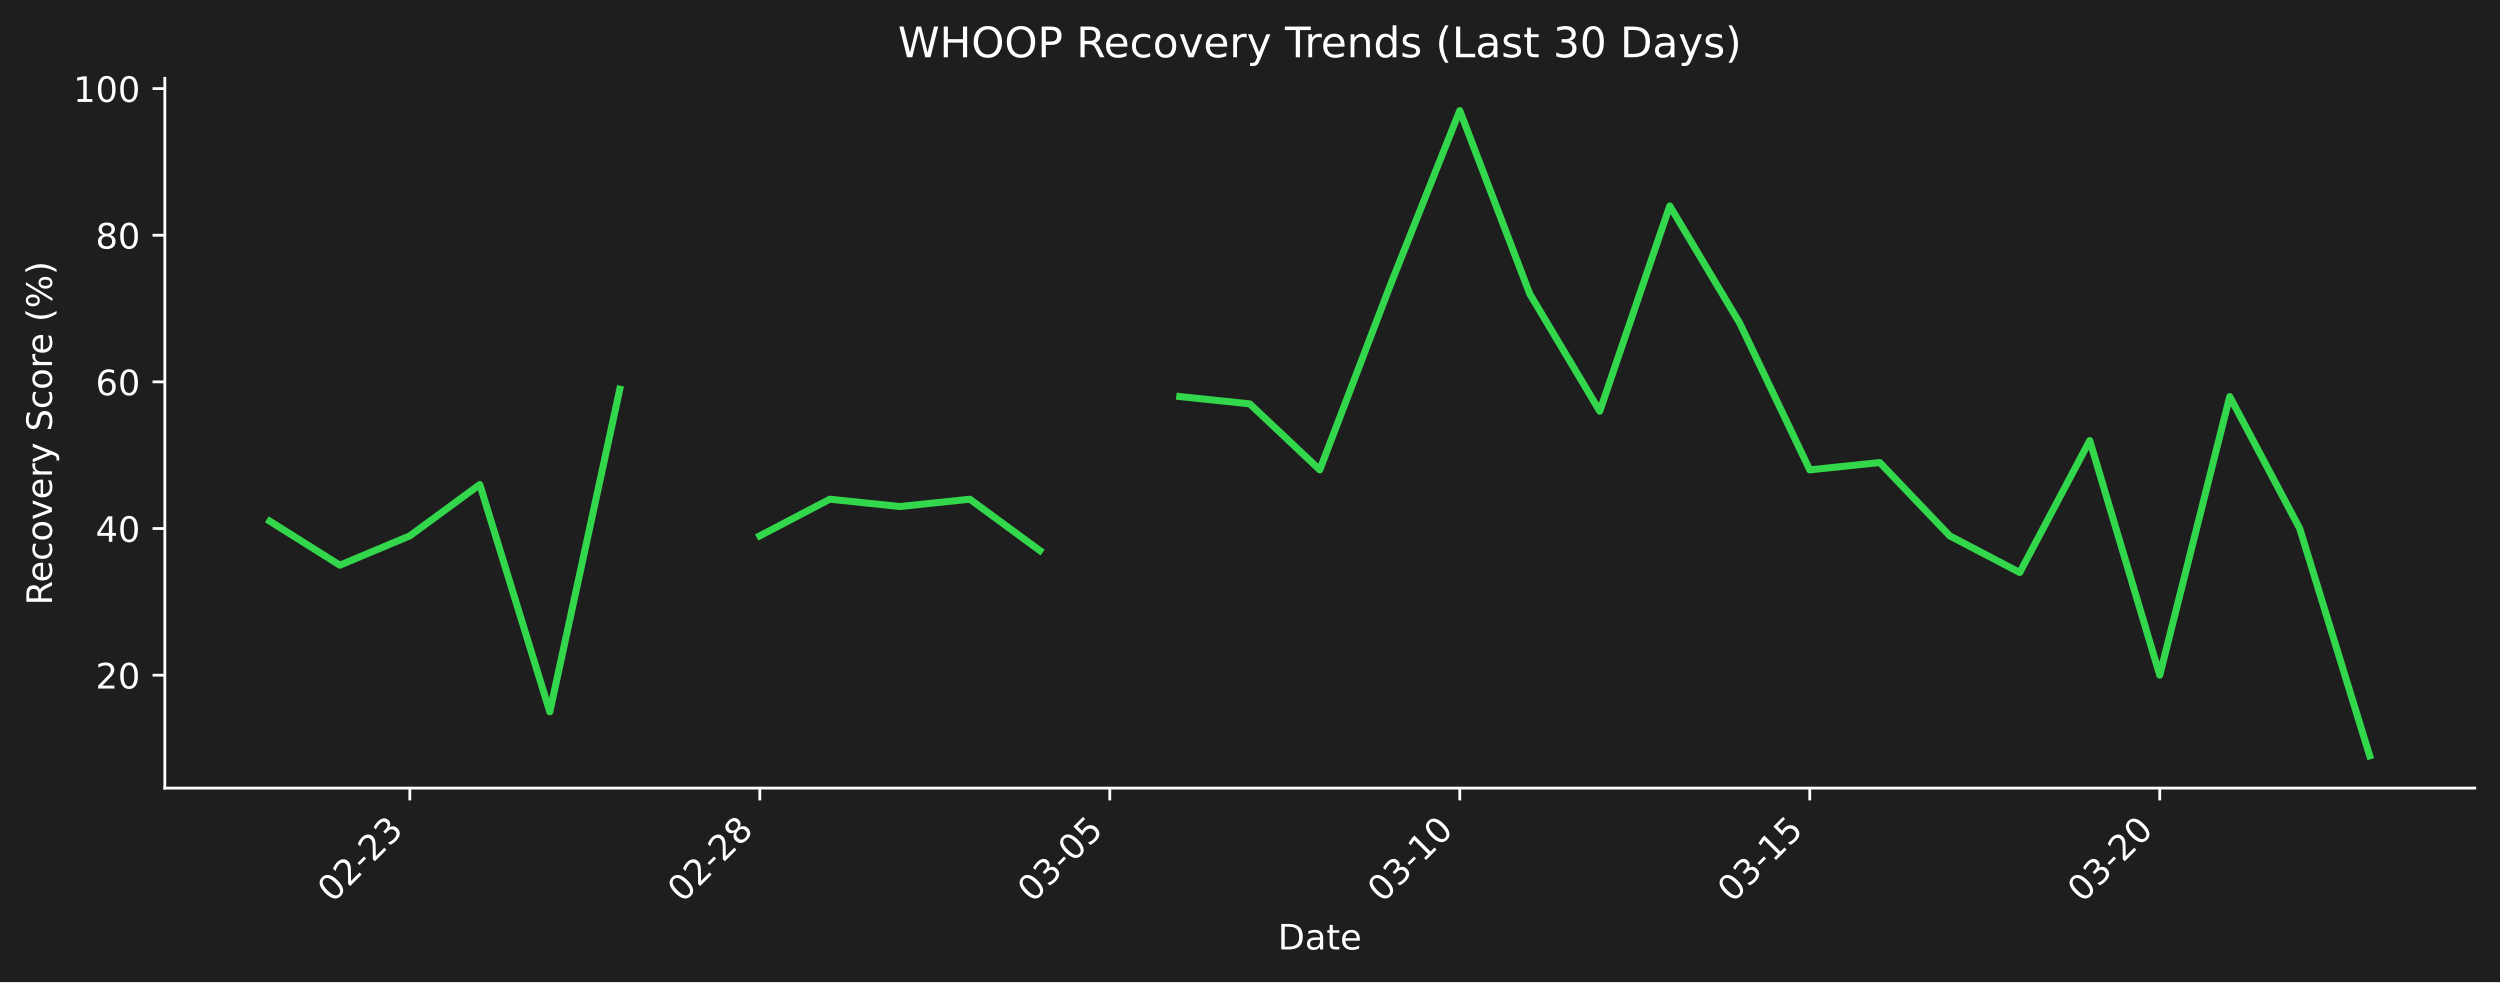
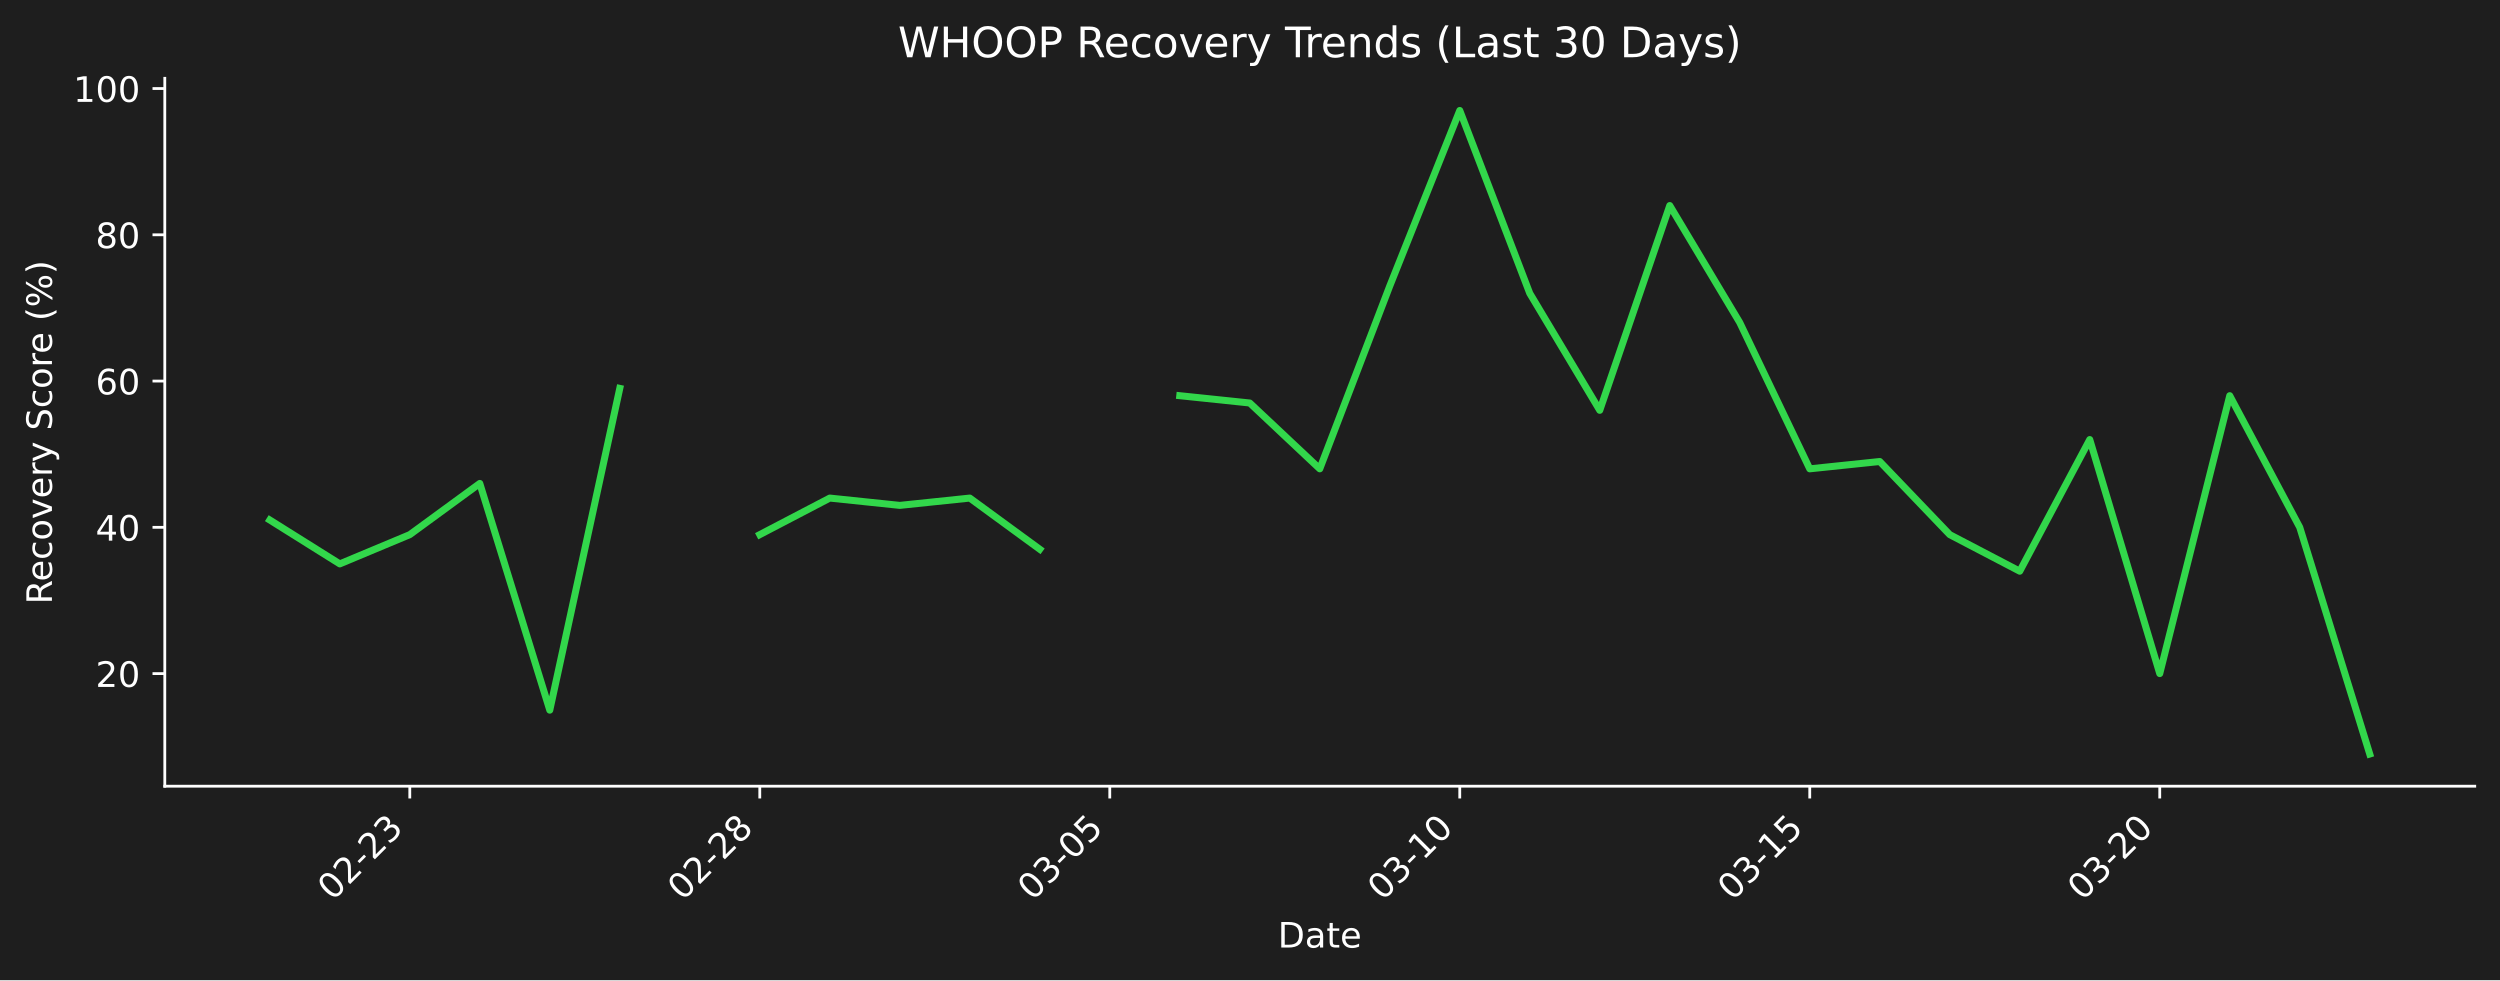
- <svg xmlns="http://www.w3.org/2000/svg" xmlns:xlink="http://www.w3.org/1999/xlink" width="712.361pt" height="279.832pt" viewBox="0 0 712.361 279.832" version="1.1">
+ <svg xmlns="http://www.w3.org/2000/svg" xmlns:xlink="http://www.w3.org/1999/xlink" width="712.496pt" height="279.334pt" viewBox="0 0 712.496 279.334" version="1.1">
  <defs>
    <style type="text/css">*{stroke-linejoin: round; stroke-linecap: butt}</style>
  </defs>
  <g id="figure_1">
    <g id="patch_1">
-       <path d="M 0 279.832  L 712.361 279.832  L 712.361 0  L 0 0  z " style="fill: #1e1e1e" />
+       <path d="M 0 279.334  L 712.496 279.334  L 712.496 0  L 0 0  z " style="fill: #1e1e1e" />
    </g>
    <g id="axes_1">
      <g id="patch_2">
-         <path d="M 46.966 224.563  L 705.161 224.563  L 705.161 22.318  L 46.966 22.318  L 46.966 224.563  z " style="fill: none" />
+         <path d="M 46.966 224.066  L 705.296 224.066  L 705.296 22.318  L 46.966 22.318  L 46.966 224.066  z " style="fill: none" />
      </g>
      <g id="matplotlib.axis_1">
        <g id="xtick_1">
          <g id="line2d_1">
            <defs>
-               <path id="me375420603" d="M 0 0  L 0 3.5  " style="stroke: #ffffff; stroke-width: 0.8" />
+               <path id="m9a376fbce6" d="M 0 0  L 0 3.5  " style="stroke: #ffffff; stroke-width: 0.8" />
            </defs>
            <g>
-               <use xlink:href="#me375420603" x="116.774" y="224.563" style="fill: #ffffff; stroke: #ffffff; stroke-width: 0.8" />
+               <use xlink:href="#m9a376fbce6" x="116.789" y="224.066" style="fill: #ffffff; stroke: #ffffff; stroke-width: 0.8" />
            </g>
          </g>
          <g id="text_1">
-             <g style="fill: #ffffff" transform="translate(94.75665 257.483) rotate(-45) scale(0.1 -0.1)">
+             <g style="fill: #ffffff" transform="translate(94.77097 256.9857) rotate(-45) scale(0.1 -0.1)">
              <defs>
                <path id="DejaVuSans-30" d="M 2034 4250  Q 1547 4250 1301 3770  Q 1056 3291 1056 2328  Q 1056 1369 1301 889  Q 1547 409 2034 409  Q 2525 409 2770 889  Q 3016 1369 3016 2328  Q 3016 3291 2770 3770  Q 2525 4250 2034 4250  z M 2034 4750  Q 2819 4750 3233 4129  Q 3647 3509 3647 2328  Q 3647 1150 3233 529  Q 2819 -91 2034 -91  Q 1250 -91 836 529  Q 422 1150 422 2328  Q 422 3509 836 4129  Q 1250 4750 2034 4750  z " transform="scale(0.015625)" />
                <path id="DejaVuSans-32" d="M 1228 531  L 3431 531  L 3431 0  L 469 0  L 469 531  Q 828 903 1448 1529  Q 2069 2156 2228 2338  Q 2531 2678 2651 2914  Q 2772 3150 2772 3378  Q 2772 3750 2511 3984  Q 2250 4219 1831 4219  Q 1534 4219 1204 4116  Q 875 4013 500 3803  L 500 4441  Q 881 4594 1212 4672  Q 1544 4750 1819 4750  Q 2544 4750 2975 4387  Q 3406 4025 3406 3419  Q 3406 3131 3298 2873  Q 3191 2616 2906 2266  Q 2828 2175 2409 1742  Q 1991 1309 1228 531  z " transform="scale(0.015625)" />
                <path id="DejaVuSans-2d" d="M 313 2009  L 1997 2009  L 1997 1497  L 313 1497  L 313 2009  z " transform="scale(0.015625)" />
                <path id="DejaVuSans-33" d="M 2597 2516  Q 3050 2419 3304 2112  Q 3559 1806 3559 1356  Q 3559 666 3084 287  Q 2609 -91 1734 -91  Q 1441 -91 1130 -33  Q 819 25 488 141  L 488 750  Q 750 597 1062 519  Q 1375 441 1716 441  Q 2309 441 2620 675  Q 2931 909 2931 1356  Q 2931 1769 2642 2001  Q 2353 2234 1838 2234  L 1294 2234  L 1294 2753  L 1863 2753  Q 2328 2753 2575 2939  Q 2822 3125 2822 3475  Q 2822 3834 2567 4026  Q 2313 4219 1838 4219  Q 1578 4219 1281 4162  Q 984 4106 628 3988  L 628 4550  Q 988 4650 1302 4700  Q 1616 4750 1894 4750  Q 2613 4750 3031 4423  Q 3450 4097 3450 3541  Q 3450 3153 3228 2886  Q 3006 2619 2597 2516  z " transform="scale(0.015625)" />
              </defs>
              <use xlink:href="#DejaVuSans-30" />
              <use xlink:href="#DejaVuSans-32" transform="translate(63.62305 0)" />
              <use xlink:href="#DejaVuSans-2d" transform="translate(127.2461 0)" />
              <use xlink:href="#DejaVuSans-32" transform="translate(163.3301 0)" />
              <use xlink:href="#DejaVuSans-33" transform="translate(226.9531 0)" />
            </g>
          </g>
        </g>
        <g id="xtick_2">
          <g id="line2d_2">
            <g>
-               <use xlink:href="#me375420603" x="216.501" y="224.563" style="fill: #ffffff; stroke: #ffffff; stroke-width: 0.8" />
+               <use xlink:href="#m9a376fbce6" x="216.535" y="224.066" style="fill: #ffffff; stroke: #ffffff; stroke-width: 0.8" />
            </g>
          </g>
          <g id="text_2">
-             <g style="fill: #ffffff" transform="translate(194.4832 257.483) rotate(-45) scale(0.1 -0.1)">
+             <g style="fill: #ffffff" transform="translate(194.5179 256.9857) rotate(-45) scale(0.1 -0.1)">
              <defs>
                <path id="DejaVuSans-38" d="M 2034 2216  Q 1584 2216 1326 1975  Q 1069 1734 1069 1313  Q 1069 891 1326 650  Q 1584 409 2034 409  Q 2484 409 2743 651  Q 3003 894 3003 1313  Q 3003 1734 2745 1975  Q 2488 2216 2034 2216  z M 1403 2484  Q 997 2584 770 2862  Q 544 3141 544 3541  Q 544 4100 942 4425  Q 1341 4750 2034 4750  Q 2731 4750 3128 4425  Q 3525 4100 3525 3541  Q 3525 3141 3298 2862  Q 3072 2584 2669 2484  Q 3125 2378 3379 2068  Q 3634 1759 3634 1313  Q 3634 634 3220 271  Q 2806 -91 2034 -91  Q 1263 -91 848 271  Q 434 634 434 1313  Q 434 1759 690 2068  Q 947 2378 1403 2484  z M 1172 3481  Q 1172 3119 1398 2916  Q 1625 2713 2034 2713  Q 2441 2713 2670 2916  Q 2900 3119 2900 3481  Q 2900 3844 2670 4047  Q 2441 4250 2034 4250  Q 1625 4250 1398 4047  Q 1172 3844 1172 3481  z " transform="scale(0.015625)" />
              </defs>
              <use xlink:href="#DejaVuSans-30" />
              <use xlink:href="#DejaVuSans-32" transform="translate(63.62305 0)" />
              <use xlink:href="#DejaVuSans-2d" transform="translate(127.2461 0)" />
              <use xlink:href="#DejaVuSans-32" transform="translate(163.3301 0)" />
              <use xlink:href="#DejaVuSans-38" transform="translate(226.9531 0)" />
            </g>
          </g>
        </g>
        <g id="xtick_3">
          <g id="line2d_3">
            <g>
-               <use xlink:href="#me375420603" x="316.227" y="224.563" style="fill: #ffffff; stroke: #ffffff; stroke-width: 0.8" />
+               <use xlink:href="#m9a376fbce6" x="316.282" y="224.066" style="fill: #ffffff; stroke: #ffffff; stroke-width: 0.8" />
            </g>
          </g>
          <g id="text_3">
-             <g style="fill: #ffffff" transform="translate(294.2097 257.483) rotate(-45) scale(0.1 -0.1)">
+             <g style="fill: #ffffff" transform="translate(294.2649 256.9857) rotate(-45) scale(0.1 -0.1)">
              <defs>
                <path id="DejaVuSans-35" d="M 691 4666  L 3169 4666  L 3169 4134  L 1269 4134  L 1269 2991  Q 1406 3038 1543 3061  Q 1681 3084 1819 3084  Q 2600 3084 3056 2656  Q 3513 2228 3513 1497  Q 3513 744 3044 326  Q 2575 -91 1722 -91  Q 1428 -91 1123 -41  Q 819 9 494 109  L 494 744  Q 775 591 1075 516  Q 1375 441 1709 441  Q 2250 441 2565 725  Q 2881 1009 2881 1497  Q 2881 1984 2565 2268  Q 2250 2553 1709 2553  Q 1456 2553 1204 2497  Q 953 2441 691 2322  L 691 4666  z " transform="scale(0.015625)" />
              </defs>
              <use xlink:href="#DejaVuSans-30" />
              <use xlink:href="#DejaVuSans-33" transform="translate(63.62305 0)" />
              <use xlink:href="#DejaVuSans-2d" transform="translate(127.2461 0)" />
              <use xlink:href="#DejaVuSans-30" transform="translate(163.3301 0)" />
              <use xlink:href="#DejaVuSans-35" transform="translate(226.9531 0)" />
            </g>
          </g>
        </g>
        <g id="xtick_4">
          <g id="line2d_4">
            <g>
-               <use xlink:href="#me375420603" x="415.954" y="224.563" style="fill: #ffffff; stroke: #ffffff; stroke-width: 0.8" />
+               <use xlink:href="#m9a376fbce6" x="416.029" y="224.066" style="fill: #ffffff; stroke: #ffffff; stroke-width: 0.8" />
            </g>
          </g>
          <g id="text_4">
-             <g style="fill: #ffffff" transform="translate(393.9362 257.483) rotate(-45) scale(0.1 -0.1)">
+             <g style="fill: #ffffff" transform="translate(394.0119 256.9857) rotate(-45) scale(0.1 -0.1)">
              <defs>
                <path id="DejaVuSans-31" d="M 794 531  L 1825 531  L 1825 4091  L 703 3866  L 703 4441  L 1819 4666  L 2450 4666  L 2450 531  L 3481 531  L 3481 0  L 794 0  L 794 531  z " transform="scale(0.015625)" />
              </defs>
              <use xlink:href="#DejaVuSans-30" />
              <use xlink:href="#DejaVuSans-33" transform="translate(63.62305 0)" />
              <use xlink:href="#DejaVuSans-2d" transform="translate(127.2461 0)" />
              <use xlink:href="#DejaVuSans-31" transform="translate(163.3301 0)" />
              <use xlink:href="#DejaVuSans-30" transform="translate(226.9531 0)" />
            </g>
          </g>
        </g>
        <g id="xtick_5">
          <g id="line2d_5">
            <g>
-               <use xlink:href="#me375420603" x="515.68" y="224.563" style="fill: #ffffff; stroke: #ffffff; stroke-width: 0.8" />
+               <use xlink:href="#m9a376fbce6" x="515.776" y="224.066" style="fill: #ffffff; stroke: #ffffff; stroke-width: 0.8" />
            </g>
          </g>
          <g id="text_5">
-             <g style="fill: #ffffff" transform="translate(493.6627 257.483) rotate(-45) scale(0.1 -0.1)">
+             <g style="fill: #ffffff" transform="translate(493.7588 256.9857) rotate(-45) scale(0.1 -0.1)">
              <use xlink:href="#DejaVuSans-30" />
              <use xlink:href="#DejaVuSans-33" transform="translate(63.62305 0)" />
              <use xlink:href="#DejaVuSans-2d" transform="translate(127.2461 0)" />
              <use xlink:href="#DejaVuSans-31" transform="translate(163.3301 0)" />
              <use xlink:href="#DejaVuSans-35" transform="translate(226.9531 0)" />
            </g>
          </g>
        </g>
        <g id="xtick_6">
          <g id="line2d_6">
            <g>
-               <use xlink:href="#me375420603" x="615.407" y="224.563" style="fill: #ffffff; stroke: #ffffff; stroke-width: 0.8" />
+               <use xlink:href="#m9a376fbce6" x="615.523" y="224.066" style="fill: #ffffff; stroke: #ffffff; stroke-width: 0.8" />
            </g>
          </g>
          <g id="text_6">
-             <g style="fill: #ffffff" transform="translate(593.3892 257.483) rotate(-45) scale(0.1 -0.1)">
+             <g style="fill: #ffffff" transform="translate(593.5058 256.9857) rotate(-45) scale(0.1 -0.1)">
              <use xlink:href="#DejaVuSans-30" />
              <use xlink:href="#DejaVuSans-33" transform="translate(63.62305 0)" />
              <use xlink:href="#DejaVuSans-2d" transform="translate(127.2461 0)" />
              <use xlink:href="#DejaVuSans-32" transform="translate(163.3301 0)" />
              <use xlink:href="#DejaVuSans-30" transform="translate(226.9531 0)" />
            </g>
          </g>
        </g>
        <g id="text_7">
-           <g style="fill: #ffffff" transform="translate(364.1123 270.552) scale(0.1 -0.1)">
+           <g style="fill: #ffffff" transform="translate(364.1798 270.0547) scale(0.1 -0.1)">
            <defs>
              <path id="DejaVuSans-44" d="M 1259 4147  L 1259 519  L 2022 519  Q 2988 519 3436 956  Q 3884 1394 3884 2338  Q 3884 3275 3436 3711  Q 2988 4147 2022 4147  L 1259 4147  z M 628 4666  L 1925 4666  Q 3281 4666 3915 4102  Q 4550 3538 4550 2338  Q 4550 1131 3912 565  Q 3275 0 1925 0  L 628 0  L 628 4666  z " transform="scale(0.015625)" />
              <path id="DejaVuSans-61" d="M 2194 1759  Q 1497 1759 1228 1600  Q 959 1441 959 1056  Q 959 750 1161 570  Q 1363 391 1709 391  Q 2188 391 2477 730  Q 2766 1069 2766 1631  L 2766 1759  L 2194 1759  z M 3341 1997  L 3341 0  L 2766 0  L 2766 531  Q 2569 213 2275 61  Q 1981 -91 1556 -91  Q 1019 -91 701 211  Q 384 513 384 1019  Q 384 1609 779 1909  Q 1175 2209 1959 2209  L 2766 2209  L 2766 2266  Q 2766 2663 2505 2880  Q 2244 3097 1772 3097  Q 1472 3097 1187 3025  Q 903 2953 641 2809  L 641 3341  Q 956 3463 1253 3523  Q 1550 3584 1831 3584  Q 2591 3584 2966 3190  Q 3341 2797 3341 1997  z " transform="scale(0.015625)" />
              <path id="DejaVuSans-74" d="M 1172 4494  L 1172 3500  L 2356 3500  L 2356 3053  L 1172 3053  L 1172 1153  Q 1172 725 1289 603  Q 1406 481 1766 481  L 2356 481  L 2356 0  L 1766 0  Q 1100 0 847 248  Q 594 497 594 1153  L 594 3053  L 172 3053  L 172 3500  L 594 3500  L 594 4494  L 1172 4494  z " transform="scale(0.015625)" />
              <path id="DejaVuSans-65" d="M 3597 1894  L 3597 1613  L 953 1613  Q 991 1019 1311 708  Q 1631 397 2203 397  Q 2534 397 2845 478  Q 3156 559 3463 722  L 3463 178  Q 3153 47 2828 -22  Q 2503 -91 2169 -91  Q 1331 -91 842 396  Q 353 884 353 1716  Q 353 2575 817 3079  Q 1281 3584 2069 3584  Q 2775 3584 3186 3129  Q 3597 2675 3597 1894  z M 3022 2063  Q 3016 2534 2758 2815  Q 2500 3097 2075 3097  Q 1594 3097 1305 2825  Q 1016 2553 972 2059  L 3022 2063  z " transform="scale(0.015625)" />
            </defs>
            <use xlink:href="#DejaVuSans-44" />
            <use xlink:href="#DejaVuSans-61" transform="translate(77.00195 0)" />
            <use xlink:href="#DejaVuSans-74" transform="translate(138.2812 0)" />
            <use xlink:href="#DejaVuSans-65" transform="translate(177.4902 0)" />
          </g>
        </g>
      </g>
      <g id="matplotlib.axis_2">
        <g id="ytick_1">
          <g id="line2d_7">
            <defs>
-               <path id="ma312ea00e5" d="M 0 0  L -3.5 0  " style="stroke: #ffffff; stroke-width: 0.8" />
+               <path id="m7cfcda4bfb" d="M 0 0  L -3.5 0  " style="stroke: #ffffff; stroke-width: 0.8" />
            </defs>
            <g>
-               <use xlink:href="#ma312ea00e5" x="46.966" y="192.388" style="fill: #ffffff; stroke: #ffffff; stroke-width: 0.8" />
+               <use xlink:href="#m7cfcda4bfb" x="46.966" y="191.97" style="fill: #ffffff; stroke: #ffffff; stroke-width: 0.8" />
            </g>
          </g>
          <g id="text_8">
-             <g style="fill: #ffffff" transform="translate(27.24063 196.187) scale(0.1 -0.1)">
+             <g style="fill: #ffffff" transform="translate(27.24063 195.7688) scale(0.1 -0.1)">
              <use xlink:href="#DejaVuSans-32" />
              <use xlink:href="#DejaVuSans-30" transform="translate(63.62305 0)" />
            </g>
          </g>
        </g>
        <g id="ytick_2">
          <g id="line2d_8">
            <g>
-               <use xlink:href="#ma312ea00e5" x="46.966" y="150.602" style="fill: #ffffff; stroke: #ffffff; stroke-width: 0.8" />
+               <use xlink:href="#m7cfcda4bfb" x="46.966" y="150.286" style="fill: #ffffff; stroke: #ffffff; stroke-width: 0.8" />
            </g>
          </g>
          <g id="text_9">
-             <g style="fill: #ffffff" transform="translate(27.24063 154.4008) scale(0.1 -0.1)">
+             <g style="fill: #ffffff" transform="translate(27.24063 154.0854) scale(0.1 -0.1)">
              <defs>
                <path id="DejaVuSans-34" d="M 2419 4116  L 825 1625  L 2419 1625  L 2419 4116  z M 2253 4666  L 3047 4666  L 3047 1625  L 3713 1625  L 3713 1100  L 3047 1100  L 3047 0  L 2419 0  L 2419 1100  L 313 1100  L 313 1709  L 2253 4666  z " transform="scale(0.015625)" />
              </defs>
              <use xlink:href="#DejaVuSans-34" />
              <use xlink:href="#DejaVuSans-30" transform="translate(63.62305 0)" />
            </g>
          </g>
        </g>
        <g id="ytick_3">
          <g id="line2d_9">
            <g>
-               <use xlink:href="#ma312ea00e5" x="46.966" y="108.815" style="fill: #ffffff; stroke: #ffffff; stroke-width: 0.8" />
+               <use xlink:href="#m7cfcda4bfb" x="46.966" y="108.603" style="fill: #ffffff; stroke: #ffffff; stroke-width: 0.8" />
            </g>
          </g>
          <g id="text_10">
-             <g style="fill: #ffffff" transform="translate(27.24063 112.6147) scale(0.1 -0.1)">
+             <g style="fill: #ffffff" transform="translate(27.24063 112.402) scale(0.1 -0.1)">
              <defs>
                <path id="DejaVuSans-36" d="M 2113 2584  Q 1688 2584 1439 2293  Q 1191 2003 1191 1497  Q 1191 994 1439 701  Q 1688 409 2113 409  Q 2538 409 2786 701  Q 3034 994 3034 1497  Q 3034 2003 2786 2293  Q 2538 2584 2113 2584  z M 3366 4563  L 3366 3988  Q 3128 4100 2886 4159  Q 2644 4219 2406 4219  Q 1781 4219 1451 3797  Q 1122 3375 1075 2522  Q 1259 2794 1537 2939  Q 1816 3084 2150 3084  Q 2853 3084 3261 2657  Q 3669 2231 3669 1497  Q 3669 778 3244 343  Q 2819 -91 2113 -91  Q 1303 -91 875 529  Q 447 1150 447 2328  Q 447 3434 972 4092  Q 1497 4750 2381 4750  Q 2619 4750 2861 4703  Q 3103 4656 3366 4563  z " transform="scale(0.015625)" />
              </defs>
              <use xlink:href="#DejaVuSans-36" />
              <use xlink:href="#DejaVuSans-30" transform="translate(63.62305 0)" />
            </g>
          </g>
        </g>
        <g id="ytick_4">
          <g id="line2d_10">
            <g>
-               <use xlink:href="#ma312ea00e5" x="46.966" y="67.029" style="fill: #ffffff; stroke: #ffffff; stroke-width: 0.8" />
+               <use xlink:href="#m7cfcda4bfb" x="46.966" y="66.919" style="fill: #ffffff; stroke: #ffffff; stroke-width: 0.8" />
            </g>
          </g>
          <g id="text_11">
-             <g style="fill: #ffffff" transform="translate(27.24063 70.82852) scale(0.1 -0.1)">
+             <g style="fill: #ffffff" transform="translate(27.24063 70.71859) scale(0.1 -0.1)">
              <use xlink:href="#DejaVuSans-38" />
              <use xlink:href="#DejaVuSans-30" transform="translate(63.62305 0)" />
            </g>
          </g>
        </g>
        <g id="ytick_5">
          <g id="line2d_11">
            <g>
-               <use xlink:href="#ma312ea00e5" x="46.966" y="25.243" style="fill: #ffffff; stroke: #ffffff; stroke-width: 0.8" />
+               <use xlink:href="#m7cfcda4bfb" x="46.966" y="25.236" style="fill: #ffffff; stroke: #ffffff; stroke-width: 0.8" />
            </g>
          </g>
          <g id="text_12">
-             <g style="fill: #ffffff" transform="translate(20.87813 29.04237) scale(0.1 -0.1)">
+             <g style="fill: #ffffff" transform="translate(20.87813 29.03518) scale(0.1 -0.1)">
              <use xlink:href="#DejaVuSans-31" />
              <use xlink:href="#DejaVuSans-30" transform="translate(63.62305 0)" />
              <use xlink:href="#DejaVuSans-30" transform="translate(127.2461 0)" />
            </g>
          </g>
        </g>
        <g id="text_13">
-           <g style="fill: #ffffff" transform="translate(14.79844 172.4586) rotate(-90) scale(0.1 -0.1)">
+           <g style="fill: #ffffff" transform="translate(14.79844 172.2099) rotate(-90) scale(0.1 -0.1)">
            <defs>
              <path id="DejaVuSans-52" d="M 2841 2188  Q 3044 2119 3236 1894  Q 3428 1669 3622 1275  L 4263 0  L 3584 0  L 2988 1197  Q 2756 1666 2539 1819  Q 2322 1972 1947 1972  L 1259 1972  L 1259 0  L 628 0  L 628 4666  L 2053 4666  Q 2853 4666 3247 4331  Q 3641 3997 3641 3322  Q 3641 2881 3436 2590  Q 3231 2300 2841 2188  z M 1259 4147  L 1259 2491  L 2053 2491  Q 2509 2491 2742 2702  Q 2975 2913 2975 3322  Q 2975 3731 2742 3939  Q 2509 4147 2053 4147  L 1259 4147  z " transform="scale(0.015625)" />
              <path id="DejaVuSans-63" d="M 3122 3366  L 3122 2828  Q 2878 2963 2633 3030  Q 2388 3097 2138 3097  Q 1578 3097 1268 2742  Q 959 2388 959 1747  Q 959 1106 1268 751  Q 1578 397 2138 397  Q 2388 397 2633 464  Q 2878 531 3122 666  L 3122 134  Q 2881 22 2623 -34  Q 2366 -91 2075 -91  Q 1284 -91 818 406  Q 353 903 353 1747  Q 353 2603 823 3093  Q 1294 3584 2113 3584  Q 2378 3584 2631 3529  Q 2884 3475 3122 3366  z " transform="scale(0.015625)" />
              <path id="DejaVuSans-6f" d="M 1959 3097  Q 1497 3097 1228 2736  Q 959 2375 959 1747  Q 959 1119 1226 758  Q 1494 397 1959 397  Q 2419 397 2687 759  Q 2956 1122 2956 1747  Q 2956 2369 2687 2733  Q 2419 3097 1959 3097  z M 1959 3584  Q 2709 3584 3137 3096  Q 3566 2609 3566 1747  Q 3566 888 3137 398  Q 2709 -91 1959 -91  Q 1206 -91 779 398  Q 353 888 353 1747  Q 353 2609 779 3096  Q 1206 3584 1959 3584  z " transform="scale(0.015625)" />
              <path id="DejaVuSans-76" d="M 191 3500  L 800 3500  L 1894 563  L 2988 3500  L 3597 3500  L 2284 0  L 1503 0  L 191 3500  z " transform="scale(0.015625)" />
              <path id="DejaVuSans-72" d="M 2631 2963  Q 2534 3019 2420 3045  Q 2306 3072 2169 3072  Q 1681 3072 1420 2755  Q 1159 2438 1159 1844  L 1159 0  L 581 0  L 581 3500  L 1159 3500  L 1159 2956  Q 1341 3275 1631 3429  Q 1922 3584 2338 3584  Q 2397 3584 2469 3576  Q 2541 3569 2628 3553  L 2631 2963  z " transform="scale(0.015625)" />
              <path id="DejaVuSans-79" d="M 2059 -325  Q 1816 -950 1584 -1140  Q 1353 -1331 966 -1331  L 506 -1331  L 506 -850  L 844 -850  Q 1081 -850 1212 -737  Q 1344 -625 1503 -206  L 1606 56  L 191 3500  L 800 3500  L 1894 763  L 2988 3500  L 3597 3500  L 2059 -325  z " transform="scale(0.015625)" />
              <path id="DejaVuSans-20" transform="scale(0.015625)" />
              <path id="DejaVuSans-53" d="M 3425 4513  L 3425 3897  Q 3066 4069 2747 4153  Q 2428 4238 2131 4238  Q 1616 4238 1336 4038  Q 1056 3838 1056 3469  Q 1056 3159 1242 3001  Q 1428 2844 1947 2747  L 2328 2669  Q 3034 2534 3370 2195  Q 3706 1856 3706 1288  Q 3706 609 3251 259  Q 2797 -91 1919 -91  Q 1588 -91 1214 -16  Q 841 59 441 206  L 441 856  Q 825 641 1194 531  Q 1563 422 1919 422  Q 2459 422 2753 634  Q 3047 847 3047 1241  Q 3047 1584 2836 1778  Q 2625 1972 2144 2069  L 1759 2144  Q 1053 2284 737 2584  Q 422 2884 422 3419  Q 422 4038 858 4394  Q 1294 4750 2059 4750  Q 2388 4750 2728 4690  Q 3069 4631 3425 4513  z " transform="scale(0.015625)" />
              <path id="DejaVuSans-28" d="M 1984 4856  Q 1566 4138 1362 3434  Q 1159 2731 1159 2009  Q 1159 1288 1364 580  Q 1569 -128 1984 -844  L 1484 -844  Q 1016 -109 783 600  Q 550 1309 550 2009  Q 550 2706 781 3412  Q 1013 4119 1484 4856  L 1984 4856  z " transform="scale(0.015625)" />
              <path id="DejaVuSans-25" d="M 4653 2053  Q 4381 2053 4226 1822  Q 4072 1591 4072 1178  Q 4072 772 4226 539  Q 4381 306 4653 306  Q 4919 306 5073 539  Q 5228 772 5228 1178  Q 5228 1588 5073 1820  Q 4919 2053 4653 2053  z M 4653 2450  Q 5147 2450 5437 2106  Q 5728 1763 5728 1178  Q 5728 594 5436 251  Q 5144 -91 4653 -91  Q 4153 -91 3862 251  Q 3572 594 3572 1178  Q 3572 1766 3864 2108  Q 4156 2450 4653 2450  z M 1428 4353  Q 1159 4353 1004 4120  Q 850 3888 850 3481  Q 850 3069 1003 2837  Q 1156 2606 1428 2606  Q 1700 2606 1854 2837  Q 2009 3069 2009 3481  Q 2009 3884 1853 4118  Q 1697 4353 1428 4353  z M 4250 4750  L 4750 4750  L 1831 -91  L 1331 -91  L 4250 4750  z M 1428 4750  Q 1922 4750 2215 4408  Q 2509 4066 2509 3481  Q 2509 2891 2217 2550  Q 1925 2209 1428 2209  Q 931 2209 642 2551  Q 353 2894 353 3481  Q 353 4063 643 4406  Q 934 4750 1428 4750  z " transform="scale(0.015625)" />
              <path id="DejaVuSans-29" d="M 513 4856  L 1013 4856  Q 1481 4119 1714 3412  Q 1947 2706 1947 2009  Q 1947 1309 1714 600  Q 1481 -109 1013 -844  L 513 -844  Q 928 -128 1133 580  Q 1338 1288 1338 2009  Q 1338 2731 1133 3434  Q 928 4138 513 4856  z " transform="scale(0.015625)" />
            </defs>
            <use xlink:href="#DejaVuSans-52" />
            <use xlink:href="#DejaVuSans-65" transform="translate(64.98242 0)" />
            <use xlink:href="#DejaVuSans-63" transform="translate(126.5059 0)" />
            <use xlink:href="#DejaVuSans-6f" transform="translate(181.4863 0)" />
            <use xlink:href="#DejaVuSans-76" transform="translate(242.668 0)" />
            <use xlink:href="#DejaVuSans-65" transform="translate(301.8477 0)" />
            <use xlink:href="#DejaVuSans-72" transform="translate(363.3711 0)" />
            <use xlink:href="#DejaVuSans-79" transform="translate(404.4844 0)" />
            <use xlink:href="#DejaVuSans-20" transform="translate(463.6641 0)" />
            <use xlink:href="#DejaVuSans-53" transform="translate(495.4512 0)" />
            <use xlink:href="#DejaVuSans-63" transform="translate(558.9277 0)" />
            <use xlink:href="#DejaVuSans-6f" transform="translate(613.9082 0)" />
            <use xlink:href="#DejaVuSans-72" transform="translate(675.0898 0)" />
            <use xlink:href="#DejaVuSans-65" transform="translate(713.9531 0)" />
            <use xlink:href="#DejaVuSans-20" transform="translate(775.4766 0)" />
            <use xlink:href="#DejaVuSans-28" transform="translate(807.2637 0)" />
            <use xlink:href="#DejaVuSans-25" transform="translate(846.2773 0)" />
            <use xlink:href="#DejaVuSans-29" transform="translate(941.2969 0)" />
          </g>
        </g>
      </g>
      <g id="line2d_12">
-         <path d="M 76.884 148.512  L 96.829 161.048  L 116.774 152.691  L 136.719 138.066  L 156.665 202.834  L 176.61 110.905  M 216.501 152.691  L 236.446 142.244  L 256.391 144.334  L 276.337 142.244  L 296.282 156.87  M 336.173 112.994  L 356.118 115.083  L 376.063 133.887  L 396.008 81.654  L 415.954 31.511  L 435.899 83.744  L 455.844 117.173  L 475.79 58.672  L 495.735 92.101  L 515.68 133.887  L 535.626 131.798  L 555.571 152.691  L 575.516 163.137  L 595.461 125.53  L 615.407 192.388  L 635.352 112.994  L 655.297 150.602  L 675.243 215.37  " clip-path="url(#p0faed2a5eb)" style="fill: none; stroke: #32d74b; stroke-width: 2; stroke-linecap: square" />
+         <path d="M 76.89 148.202  L 96.839 160.707  L 116.789 152.37  L 136.738 137.781  L 156.687 202.39  L 176.637 110.687  M 216.535 152.37  L 236.485 141.95  L 256.434 144.034  L 276.384 141.95  L 296.333 156.539  M 336.232 112.771  L 356.181 114.855  L 376.131 133.613  L 396.08 81.509  L 416.029 31.488  L 435.979 83.593  L 455.928 116.939  L 475.878 58.583  L 495.827 91.929  L 515.776 133.613  L 535.726 131.529  L 555.675 152.37  L 575.625 162.791  L 595.574 125.276  L 615.523 191.97  L 635.473 112.771  L 655.422 150.286  L 675.372 214.895  " clip-path="url(#p109d324ee0)" style="fill: none; stroke: #32d74b; stroke-width: 2; stroke-linecap: square" />
      </g>
      <g id="patch_3">
-         <path d="M 46.966 224.563  L 46.966 22.318  " style="fill: none; stroke: #ffffff; stroke-width: 0.8; stroke-linejoin: miter; stroke-linecap: square" />
+         <path d="M 46.966 224.066  L 46.966 22.318  " style="fill: none; stroke: #ffffff; stroke-width: 0.8; stroke-linejoin: miter; stroke-linecap: square" />
      </g>
      <g id="patch_4">
-         <path d="M 46.966 224.563  L 705.161 224.563  " style="fill: none; stroke: #ffffff; stroke-width: 0.8; stroke-linejoin: miter; stroke-linecap: square" />
+         <path d="M 46.966 224.066  L 705.296 224.066  " style="fill: none; stroke: #ffffff; stroke-width: 0.8; stroke-linejoin: miter; stroke-linecap: square" />
      </g>
      <g id="text_14">
-         <g style="fill: #ffffff" transform="translate(255.8691 16.31812) scale(0.12 -0.12)">
+         <g style="fill: #ffffff" transform="translate(255.9366 16.31812) scale(0.12 -0.12)">
          <defs>
            <path id="DejaVuSans-57" d="M 213 4666  L 850 4666  L 1831 722  L 2809 4666  L 3519 4666  L 4500 722  L 5478 4666  L 6119 4666  L 4947 0  L 4153 0  L 3169 4050  L 2175 0  L 1381 0  L 213 4666  z " transform="scale(0.015625)" />
            <path id="DejaVuSans-48" d="M 628 4666  L 1259 4666  L 1259 2753  L 3553 2753  L 3553 4666  L 4184 4666  L 4184 0  L 3553 0  L 3553 2222  L 1259 2222  L 1259 0  L 628 0  L 628 4666  z " transform="scale(0.015625)" />
            <path id="DejaVuSans-4f" d="M 2522 4238  Q 1834 4238 1429 3725  Q 1025 3213 1025 2328  Q 1025 1447 1429 934  Q 1834 422 2522 422  Q 3209 422 3611 934  Q 4013 1447 4013 2328  Q 4013 3213 3611 3725  Q 3209 4238 2522 4238  z M 2522 4750  Q 3503 4750 4090 4092  Q 4678 3434 4678 2328  Q 4678 1225 4090 567  Q 3503 -91 2522 -91  Q 1538 -91 948 565  Q 359 1222 359 2328  Q 359 3434 948 4092  Q 1538 4750 2522 4750  z " transform="scale(0.015625)" />
            <path id="DejaVuSans-50" d="M 1259 4147  L 1259 2394  L 2053 2394  Q 2494 2394 2734 2622  Q 2975 2850 2975 3272  Q 2975 3691 2734 3919  Q 2494 4147 2053 4147  L 1259 4147  z M 628 4666  L 2053 4666  Q 2838 4666 3239 4311  Q 3641 3956 3641 3272  Q 3641 2581 3239 2228  Q 2838 1875 2053 1875  L 1259 1875  L 1259 0  L 628 0  L 628 4666  z " transform="scale(0.015625)" />
            <path id="DejaVuSans-54" d="M -19 4666  L 3928 4666  L 3928 4134  L 2272 4134  L 2272 0  L 1638 0  L 1638 4134  L -19 4134  L -19 4666  z " transform="scale(0.015625)" />
            <path id="DejaVuSans-6e" d="M 3513 2113  L 3513 0  L 2938 0  L 2938 2094  Q 2938 2591 2744 2837  Q 2550 3084 2163 3084  Q 1697 3084 1428 2787  Q 1159 2491 1159 1978  L 1159 0  L 581 0  L 581 3500  L 1159 3500  L 1159 2956  Q 1366 3272 1645 3428  Q 1925 3584 2291 3584  Q 2894 3584 3203 3211  Q 3513 2838 3513 2113  z " transform="scale(0.015625)" />
            <path id="DejaVuSans-64" d="M 2906 2969  L 2906 4863  L 3481 4863  L 3481 0  L 2906 0  L 2906 525  Q 2725 213 2448 61  Q 2172 -91 1784 -91  Q 1150 -91 751 415  Q 353 922 353 1747  Q 353 2572 751 3078  Q 1150 3584 1784 3584  Q 2172 3584 2448 3432  Q 2725 3281 2906 2969  z M 947 1747  Q 947 1113 1208 752  Q 1469 391 1925 391  Q 2381 391 2643 752  Q 2906 1113 2906 1747  Q 2906 2381 2643 2742  Q 2381 3103 1925 3103  Q 1469 3103 1208 2742  Q 947 2381 947 1747  z " transform="scale(0.015625)" />
            <path id="DejaVuSans-73" d="M 2834 3397  L 2834 2853  Q 2591 2978 2328 3040  Q 2066 3103 1784 3103  Q 1356 3103 1142 2972  Q 928 2841 928 2578  Q 928 2378 1081 2264  Q 1234 2150 1697 2047  L 1894 2003  Q 2506 1872 2764 1633  Q 3022 1394 3022 966  Q 3022 478 2636 193  Q 2250 -91 1575 -91  Q 1294 -91 989 -36  Q 684 19 347 128  L 347 722  Q 666 556 975 473  Q 1284 391 1588 391  Q 1994 391 2212 530  Q 2431 669 2431 922  Q 2431 1156 2273 1281  Q 2116 1406 1581 1522  L 1381 1569  Q 847 1681 609 1914  Q 372 2147 372 2553  Q 372 3047 722 3315  Q 1072 3584 1716 3584  Q 2034 3584 2315 3537  Q 2597 3491 2834 3397  z " transform="scale(0.015625)" />
            <path id="DejaVuSans-4c" d="M 628 4666  L 1259 4666  L 1259 531  L 3531 531  L 3531 0  L 628 0  L 628 4666  z " transform="scale(0.015625)" />
          </defs>
          <use xlink:href="#DejaVuSans-57" />
          <use xlink:href="#DejaVuSans-48" transform="translate(98.87695 0)" />
          <use xlink:href="#DejaVuSans-4f" transform="translate(174.0723 0)" />
          <use xlink:href="#DejaVuSans-4f" transform="translate(252.7832 0)" />
          <use xlink:href="#DejaVuSans-50" transform="translate(331.4941 0)" />
          <use xlink:href="#DejaVuSans-20" transform="translate(391.7969 0)" />
          <use xlink:href="#DejaVuSans-52" transform="translate(423.584 0)" />
          <use xlink:href="#DejaVuSans-65" transform="translate(488.5664 0)" />
          <use xlink:href="#DejaVuSans-63" transform="translate(550.0898 0)" />
          <use xlink:href="#DejaVuSans-6f" transform="translate(605.0703 0)" />
          <use xlink:href="#DejaVuSans-76" transform="translate(666.252 0)" />
          <use xlink:href="#DejaVuSans-65" transform="translate(725.4316 0)" />
          <use xlink:href="#DejaVuSans-72" transform="translate(786.9551 0)" />
          <use xlink:href="#DejaVuSans-79" transform="translate(828.0684 0)" />
          <use xlink:href="#DejaVuSans-20" transform="translate(887.248 0)" />
          <use xlink:href="#DejaVuSans-54" transform="translate(919.0352 0)" />
          <use xlink:href="#DejaVuSans-72" transform="translate(965.3691 0)" />
          <use xlink:href="#DejaVuSans-65" transform="translate(1004.232 0)" />
          <use xlink:href="#DejaVuSans-6e" transform="translate(1065.756 0)" />
          <use xlink:href="#DejaVuSans-64" transform="translate(1129.135 0)" />
          <use xlink:href="#DejaVuSans-73" transform="translate(1192.611 0)" />
          <use xlink:href="#DejaVuSans-20" transform="translate(1244.711 0)" />
          <use xlink:href="#DejaVuSans-28" transform="translate(1276.498 0)" />
          <use xlink:href="#DejaVuSans-4c" transform="translate(1315.512 0)" />
          <use xlink:href="#DejaVuSans-61" transform="translate(1371.225 0)" />
          <use xlink:href="#DejaVuSans-73" transform="translate(1432.504 0)" />
          <use xlink:href="#DejaVuSans-74" transform="translate(1484.604 0)" />
          <use xlink:href="#DejaVuSans-20" transform="translate(1523.812 0)" />
          <use xlink:href="#DejaVuSans-33" transform="translate(1555.6 0)" />
          <use xlink:href="#DejaVuSans-30" transform="translate(1619.223 0)" />
          <use xlink:href="#DejaVuSans-20" transform="translate(1682.846 0)" />
          <use xlink:href="#DejaVuSans-44" transform="translate(1714.633 0)" />
          <use xlink:href="#DejaVuSans-61" transform="translate(1791.635 0)" />
          <use xlink:href="#DejaVuSans-79" transform="translate(1852.914 0)" />
          <use xlink:href="#DejaVuSans-73" transform="translate(1912.094 0)" />
          <use xlink:href="#DejaVuSans-29" transform="translate(1964.193 0)" />
        </g>
      </g>
    </g>
  </g>
  <defs>
-     <clipPath id="p0faed2a5eb">
-       <rect x="46.966" y="22.318" width="658.195" height="202.245" />
+     <clipPath id="p109d324ee0">
+       <rect x="46.966" y="22.318" width="658.33" height="201.748" />
    </clipPath>
  </defs>
</svg>
